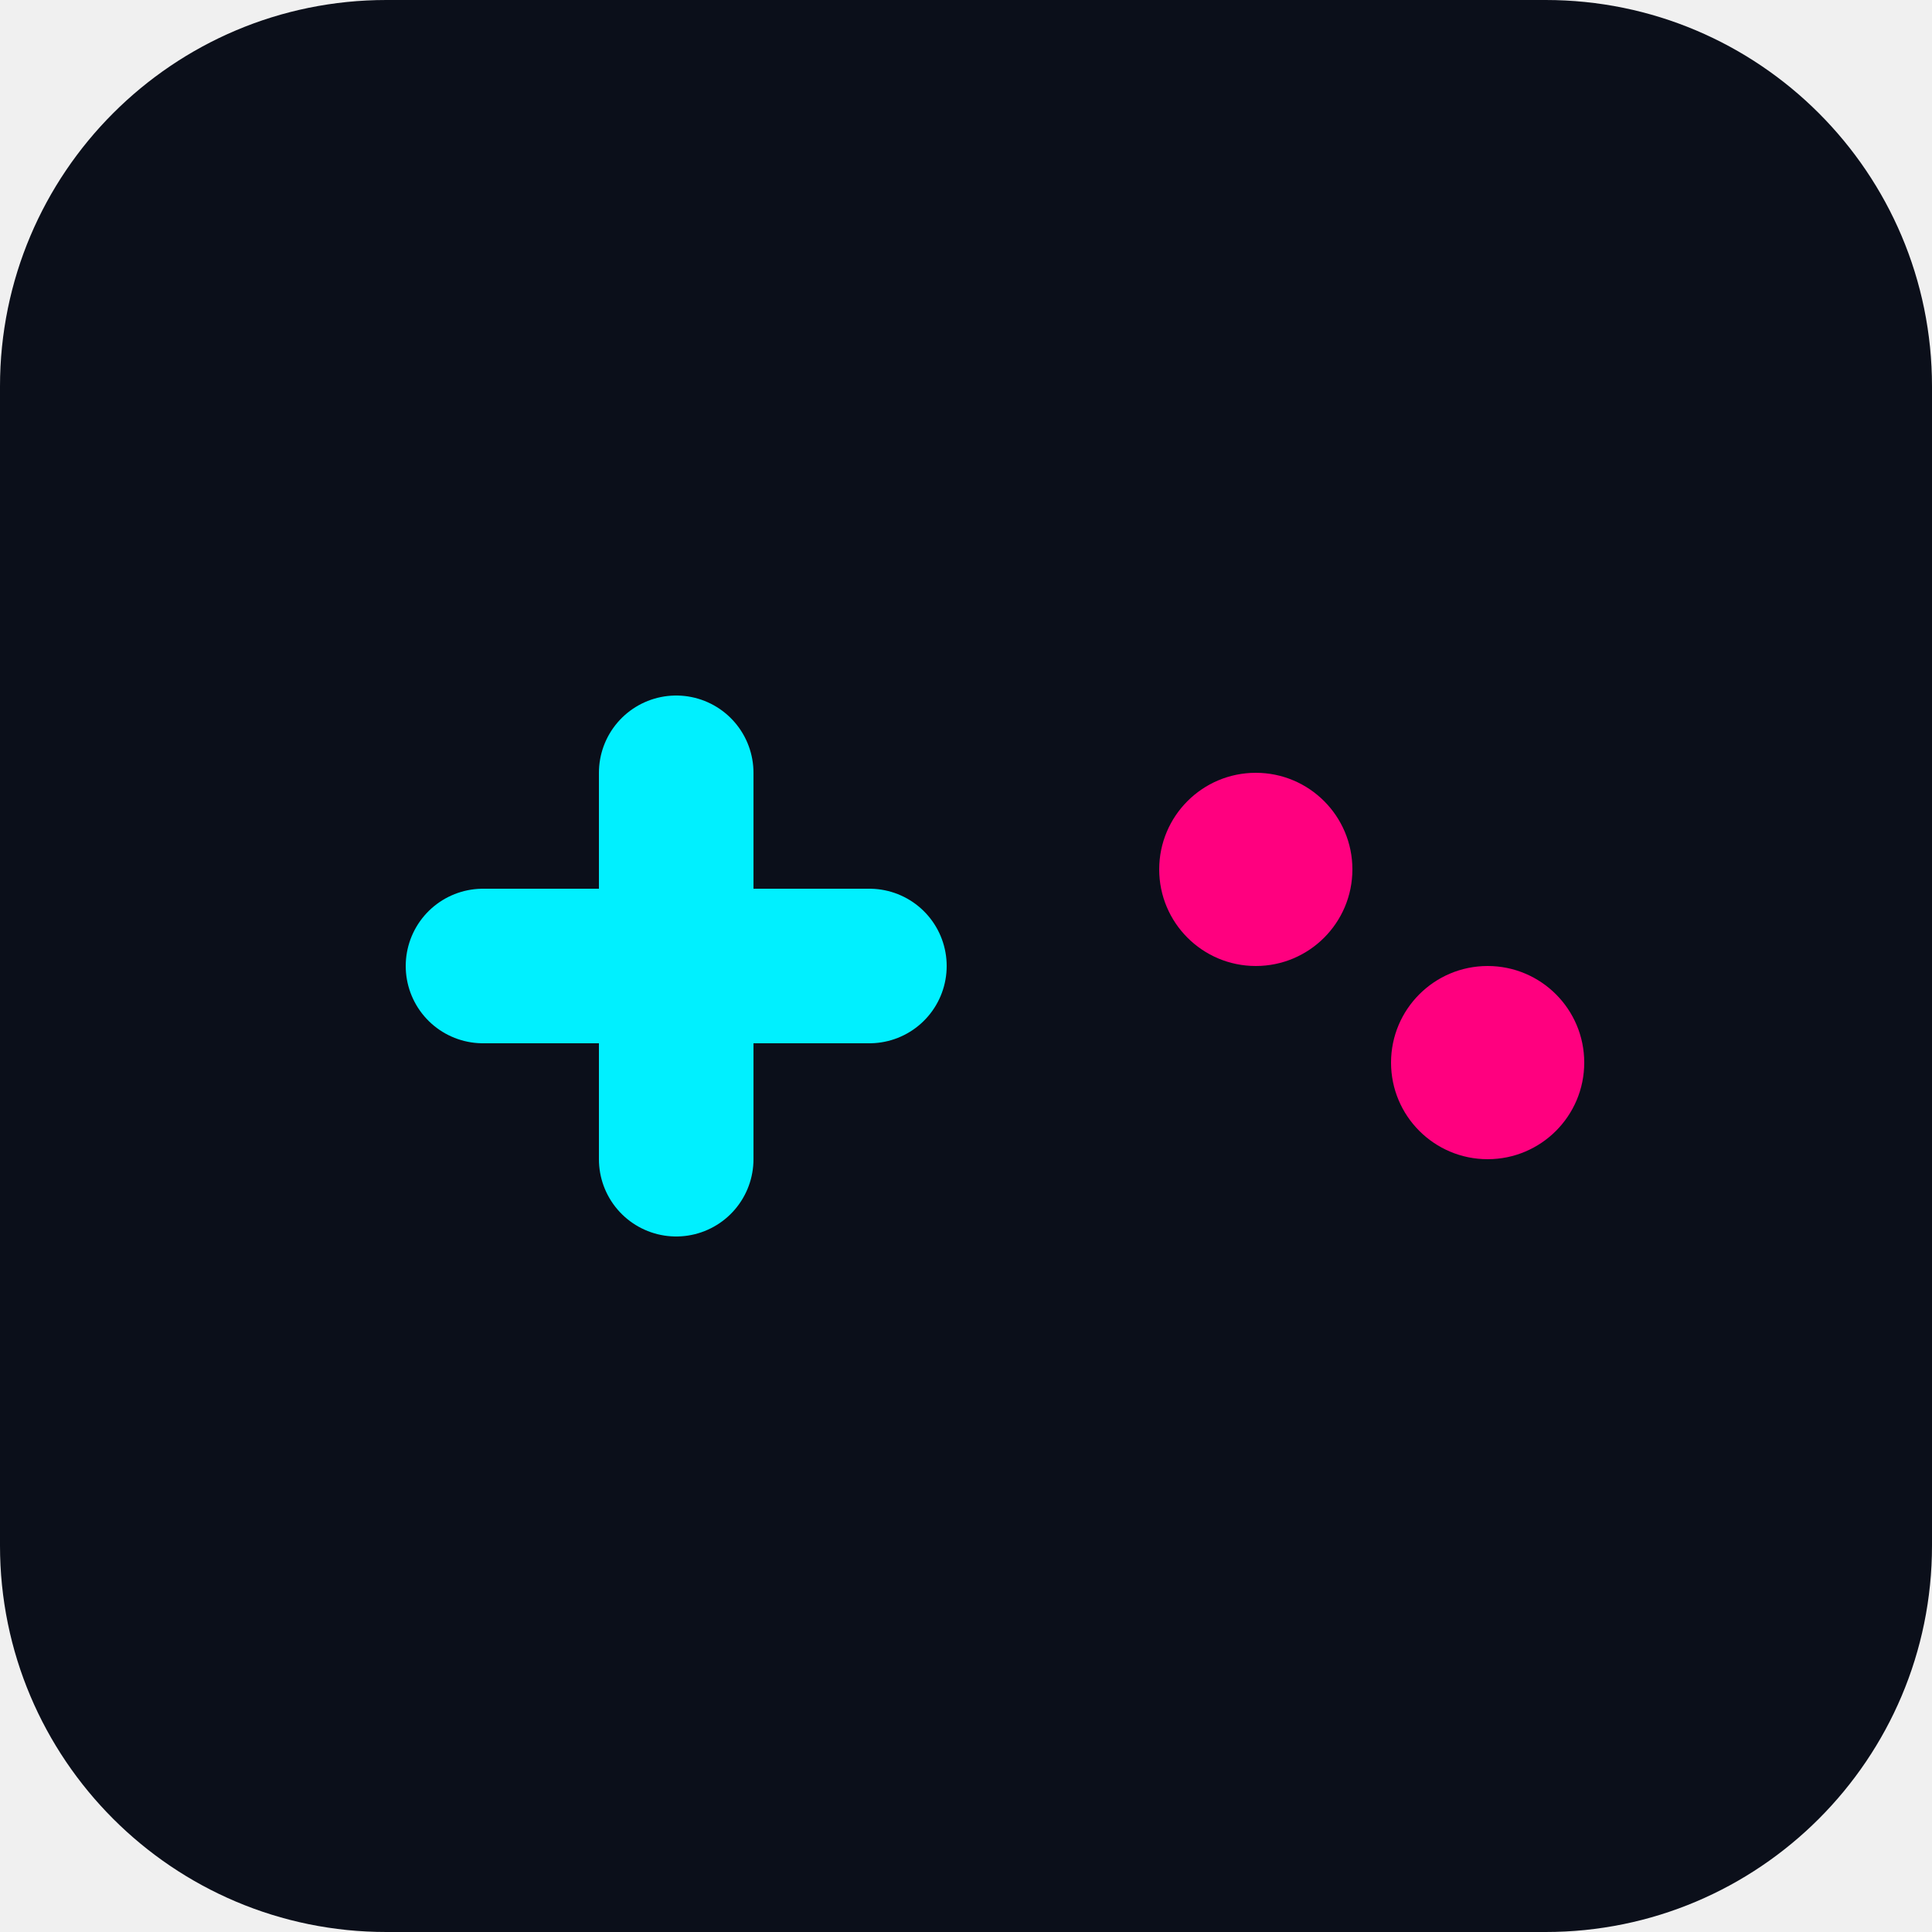
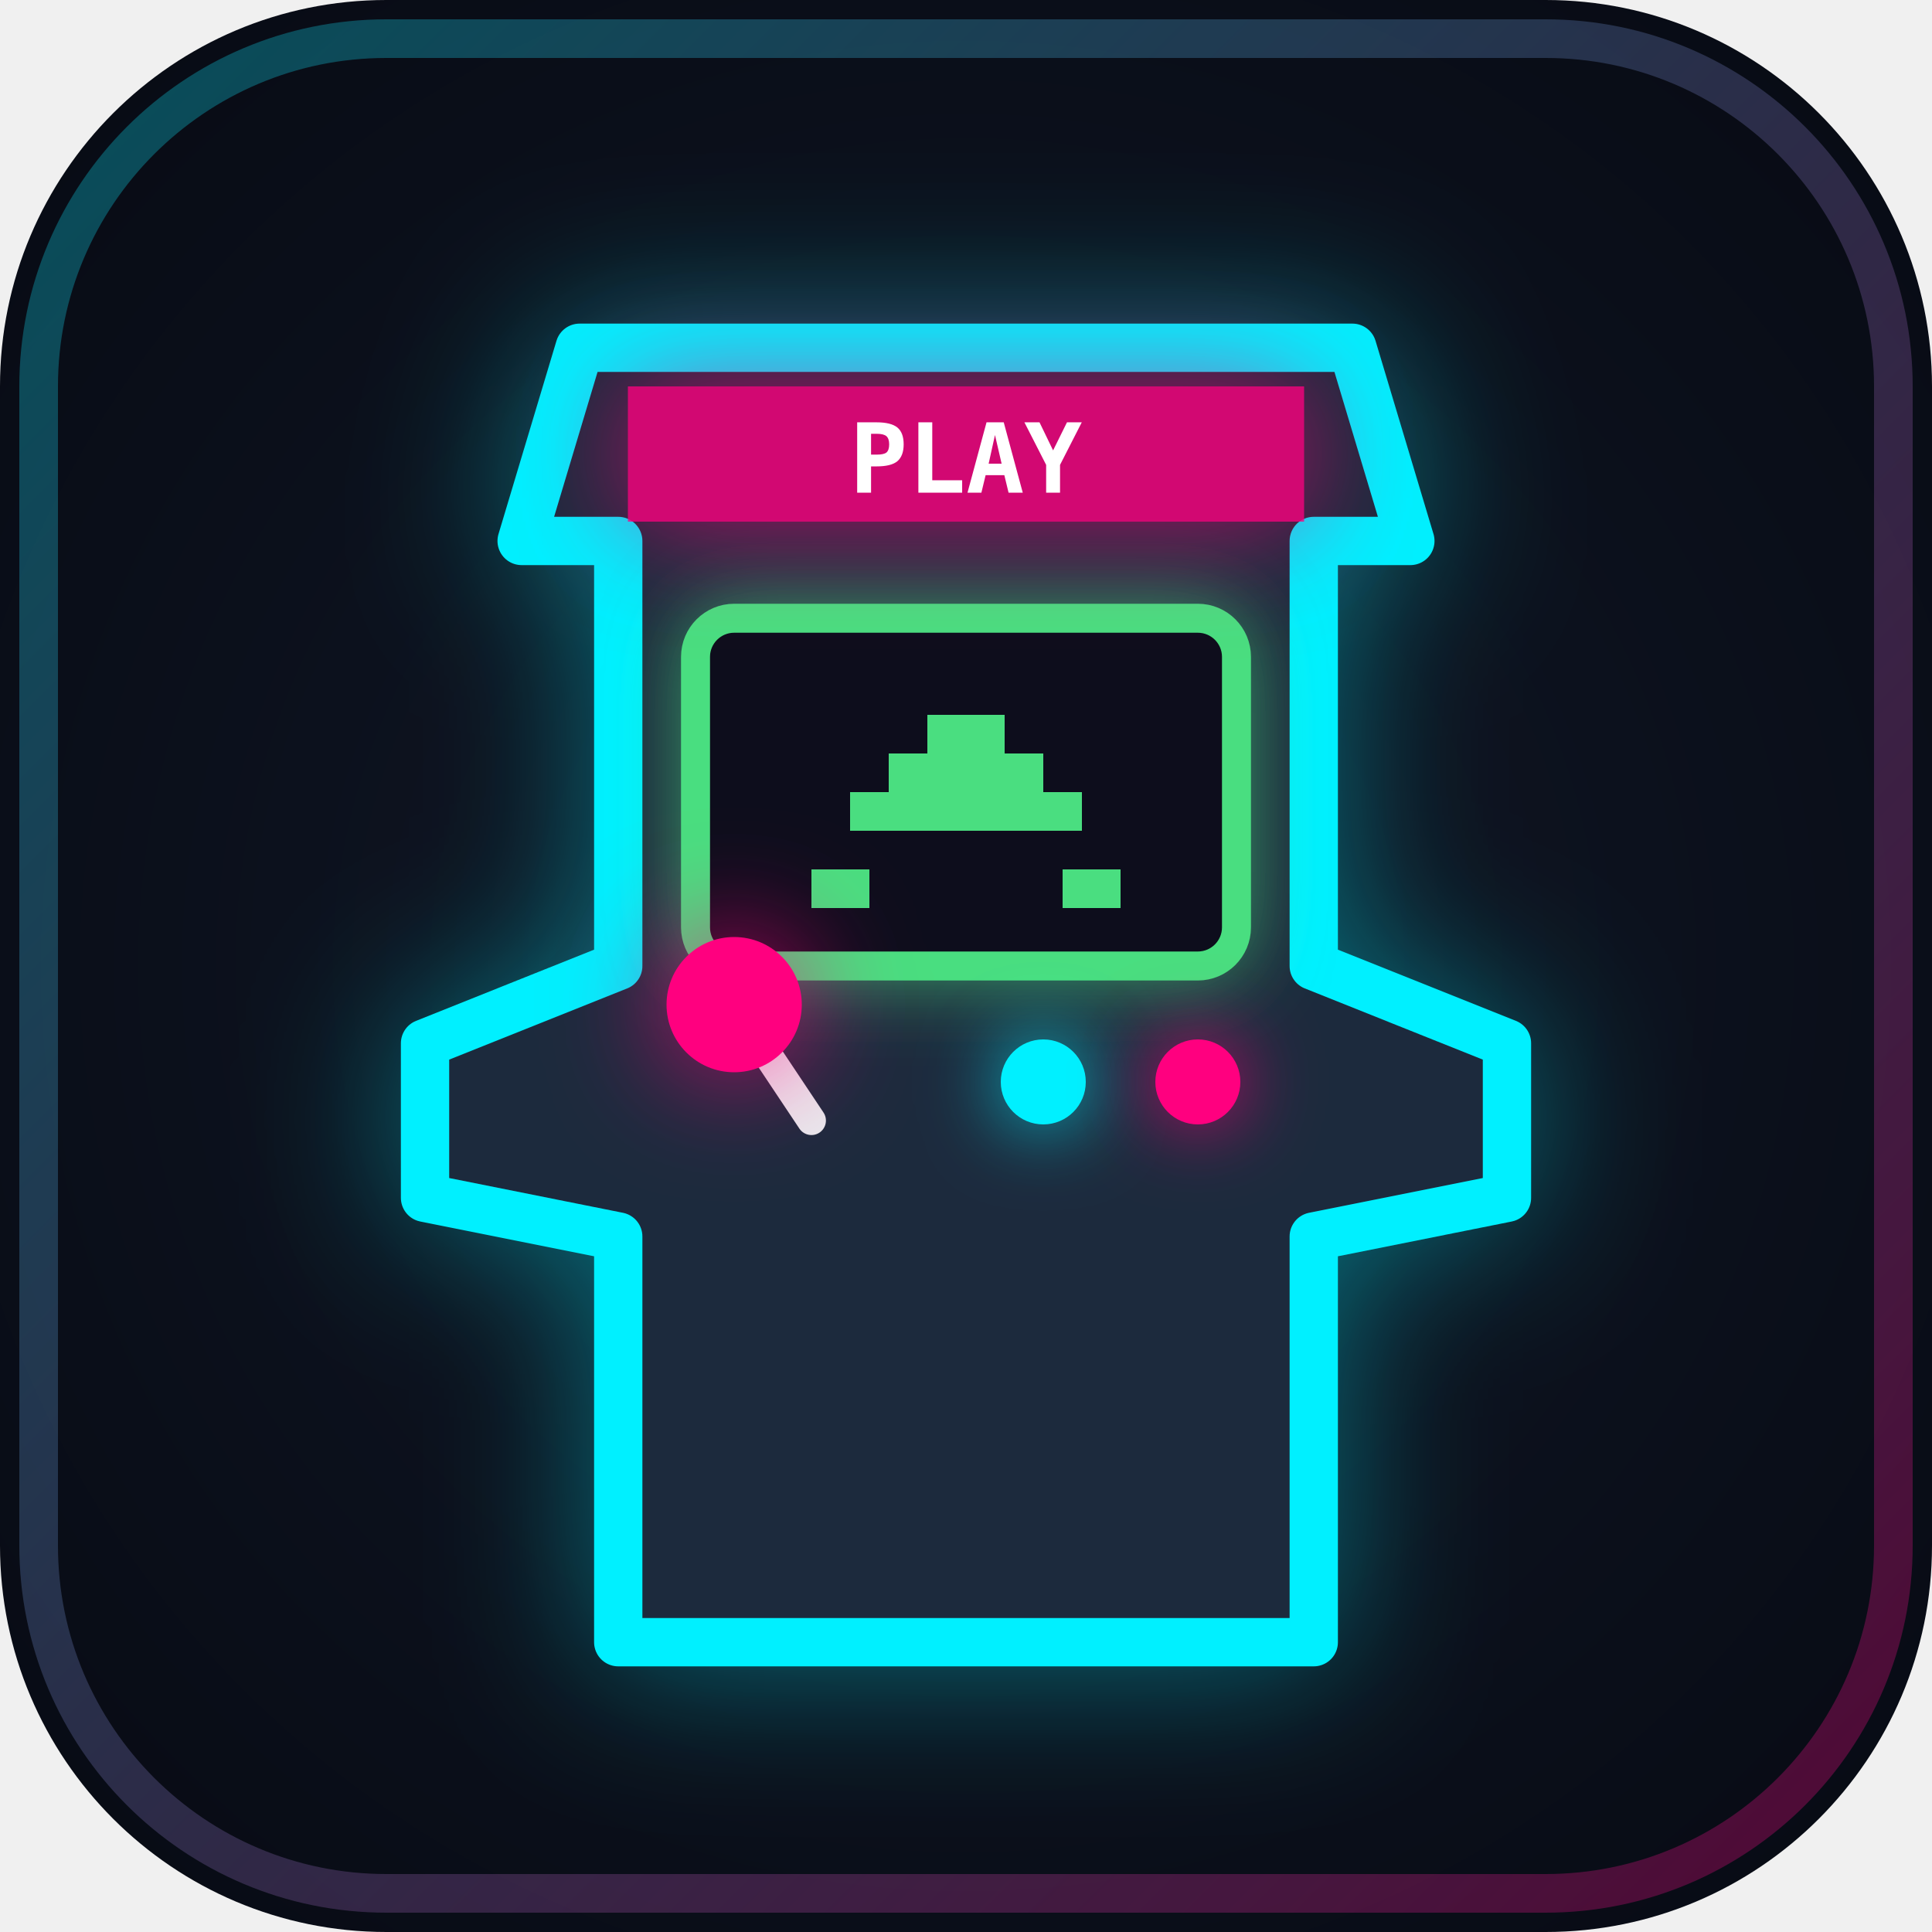
<svg xmlns="http://www.w3.org/2000/svg" viewBox="0 0 100 100">
-   <rect width="100" height="100" rx="20" fill="#0b0f1a" />
-   <path d="M25 50h20M35 40v20" stroke="#00f0ff" stroke-width="8" stroke-linecap="round" />
-   <circle cx="65" cy="45" r="5" fill="#ff007f" />
-   <circle cx="77" cy="55" r="5" fill="#ff007f" />
+   <defs>
+     <radialGradient id="bgGradient" cx="50%" cy="50%" r="70%">
+       <stop offset="0%" stop-color="#111827" />
+       <stop offset="100%" stop-color="#070a13" />
+     </radialGradient>
+     <linearGradient id="neonGradient" x1="0" y1="0" x2="1" y2="1">
+       <stop offset="0%" stop-color="#00f0ff" />
+       <stop offset="100%" stop-color="#ff007f" />
+     </linearGradient>
+   </defs>
+   <rect width="100" height="100" rx="20" fill="url(#bgGradient)" />
+   <rect x="2" y="2" width="96" height="96" rx="18" fill="none" stroke="url(#neonGradient)" stroke-width="2" opacity="0.3" />
+   <path d="M30 18 L70 18 L73 28 L68 28 L68 50 L78 54 L78 62 L68 64 L68 85 L32 85 L32 64 L22 62 L22 54 L32 50 L32 28 L27 28 Z" fill="#1f293d" stroke="#00f0ff" stroke-width="2.5" stroke-linejoin="round" style="filter: drop-shadow(0 0 4px rgba(0, 240, 255, 0.4));" />
+   <rect x="36" y="32" width="28" height="18" rx="2" fill="#0b0f1a" stroke="#4ade80" stroke-width="1.5" style="filter: drop-shadow(0 0 2px rgba(74, 222, 128, 0.6));" />
+   <path d="M48 37h4v2h-4zm-2 2h8v2h-8zm-2 2h12v2h-12zm-2 4h3v2h-3zm13 0h3v2h-3z" fill="#4ade80" />
+   <line x1="42" y1="58" x2="38" y2="52" stroke="#e8eaed" stroke-width="1.5" stroke-linecap="round" />
+   <circle cx="38" cy="52" r="3.5" fill="#ff007f" style="filter: drop-shadow(0 0 3px rgba(255, 0, 127, 0.8));" />
+   <circle cx="54" cy="56" r="2.2" fill="#00f0ff" style="filter: drop-shadow(0 0 2px rgba(0, 240, 255, 0.8));" />
+   <circle cx="62" cy="56" r="2.2" fill="#ff007f" style="filter: drop-shadow(0 0 2px rgba(255, 0, 127, 0.8));" />
+   <rect x="32.5" y="20" width="35" height="7" fill="#ff007f" opacity="0.8" style="filter: drop-shadow(0 0 3px rgba(255, 0, 127, 0.8));" />
+   <text x="50" y="25.5" font-family="monospace, sans-serif" font-size="5" font-weight="bold" fill="#ffffff" text-anchor="middle">PLAY</text>
</svg>
